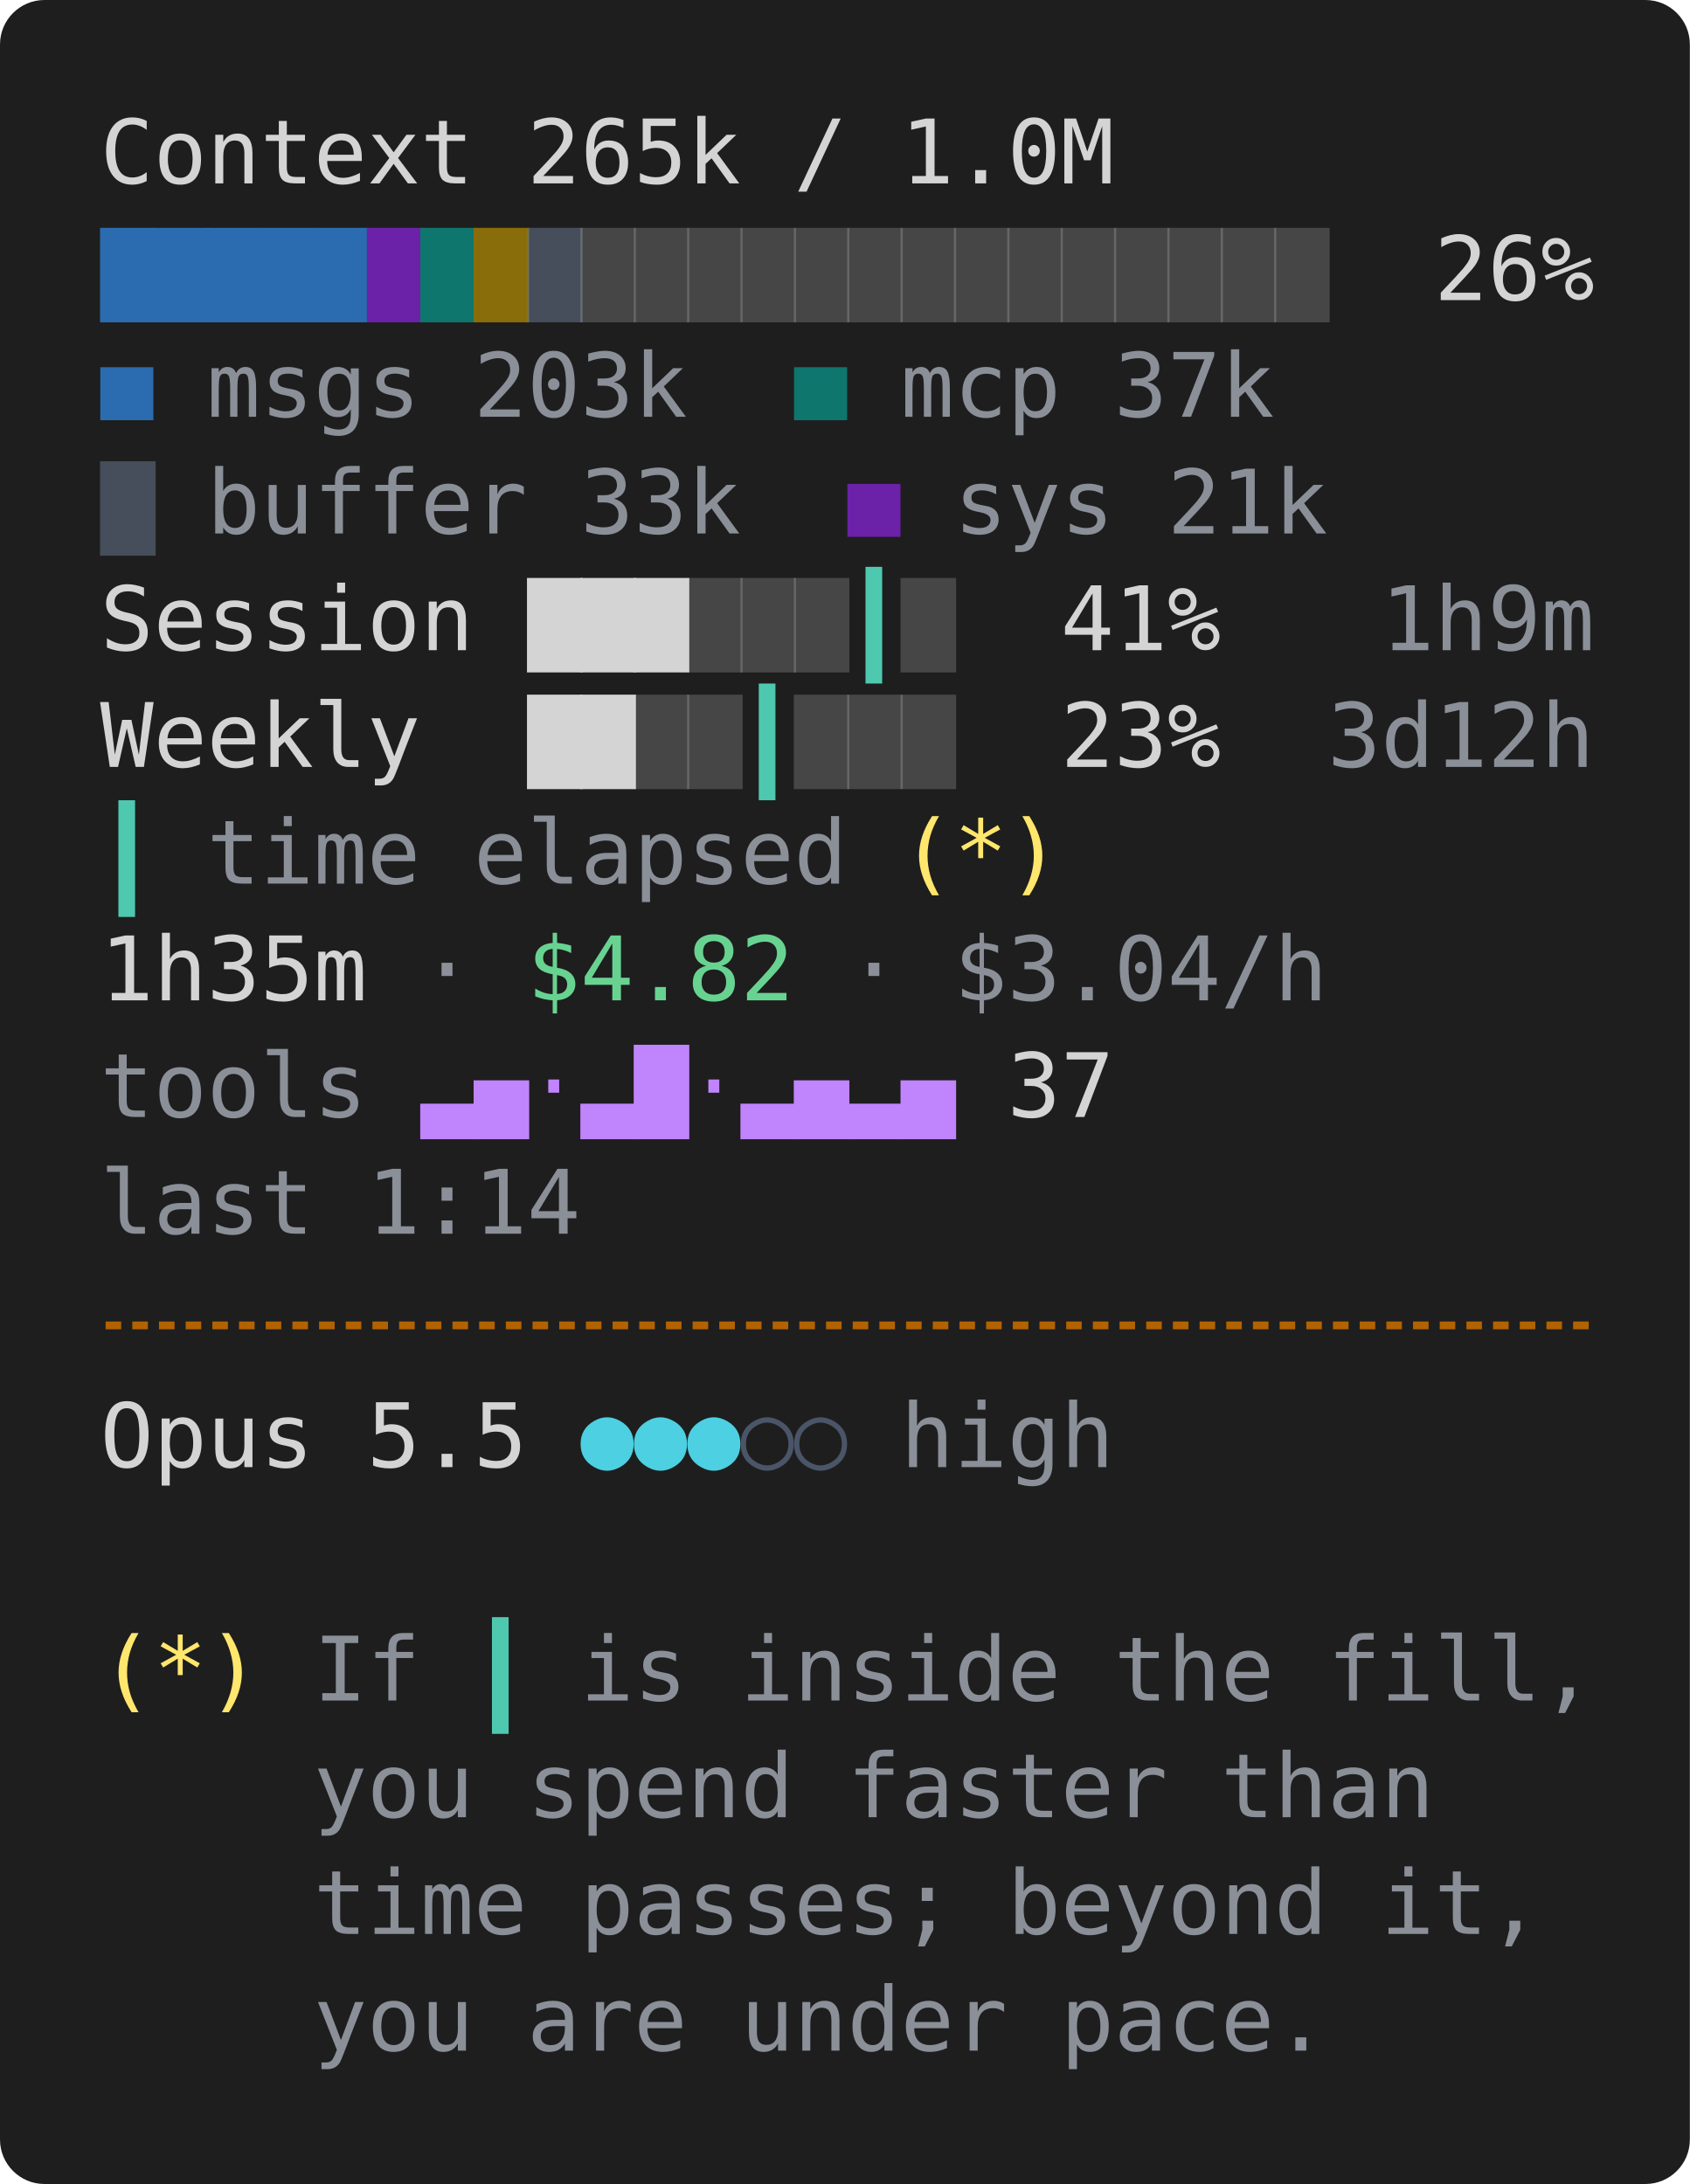
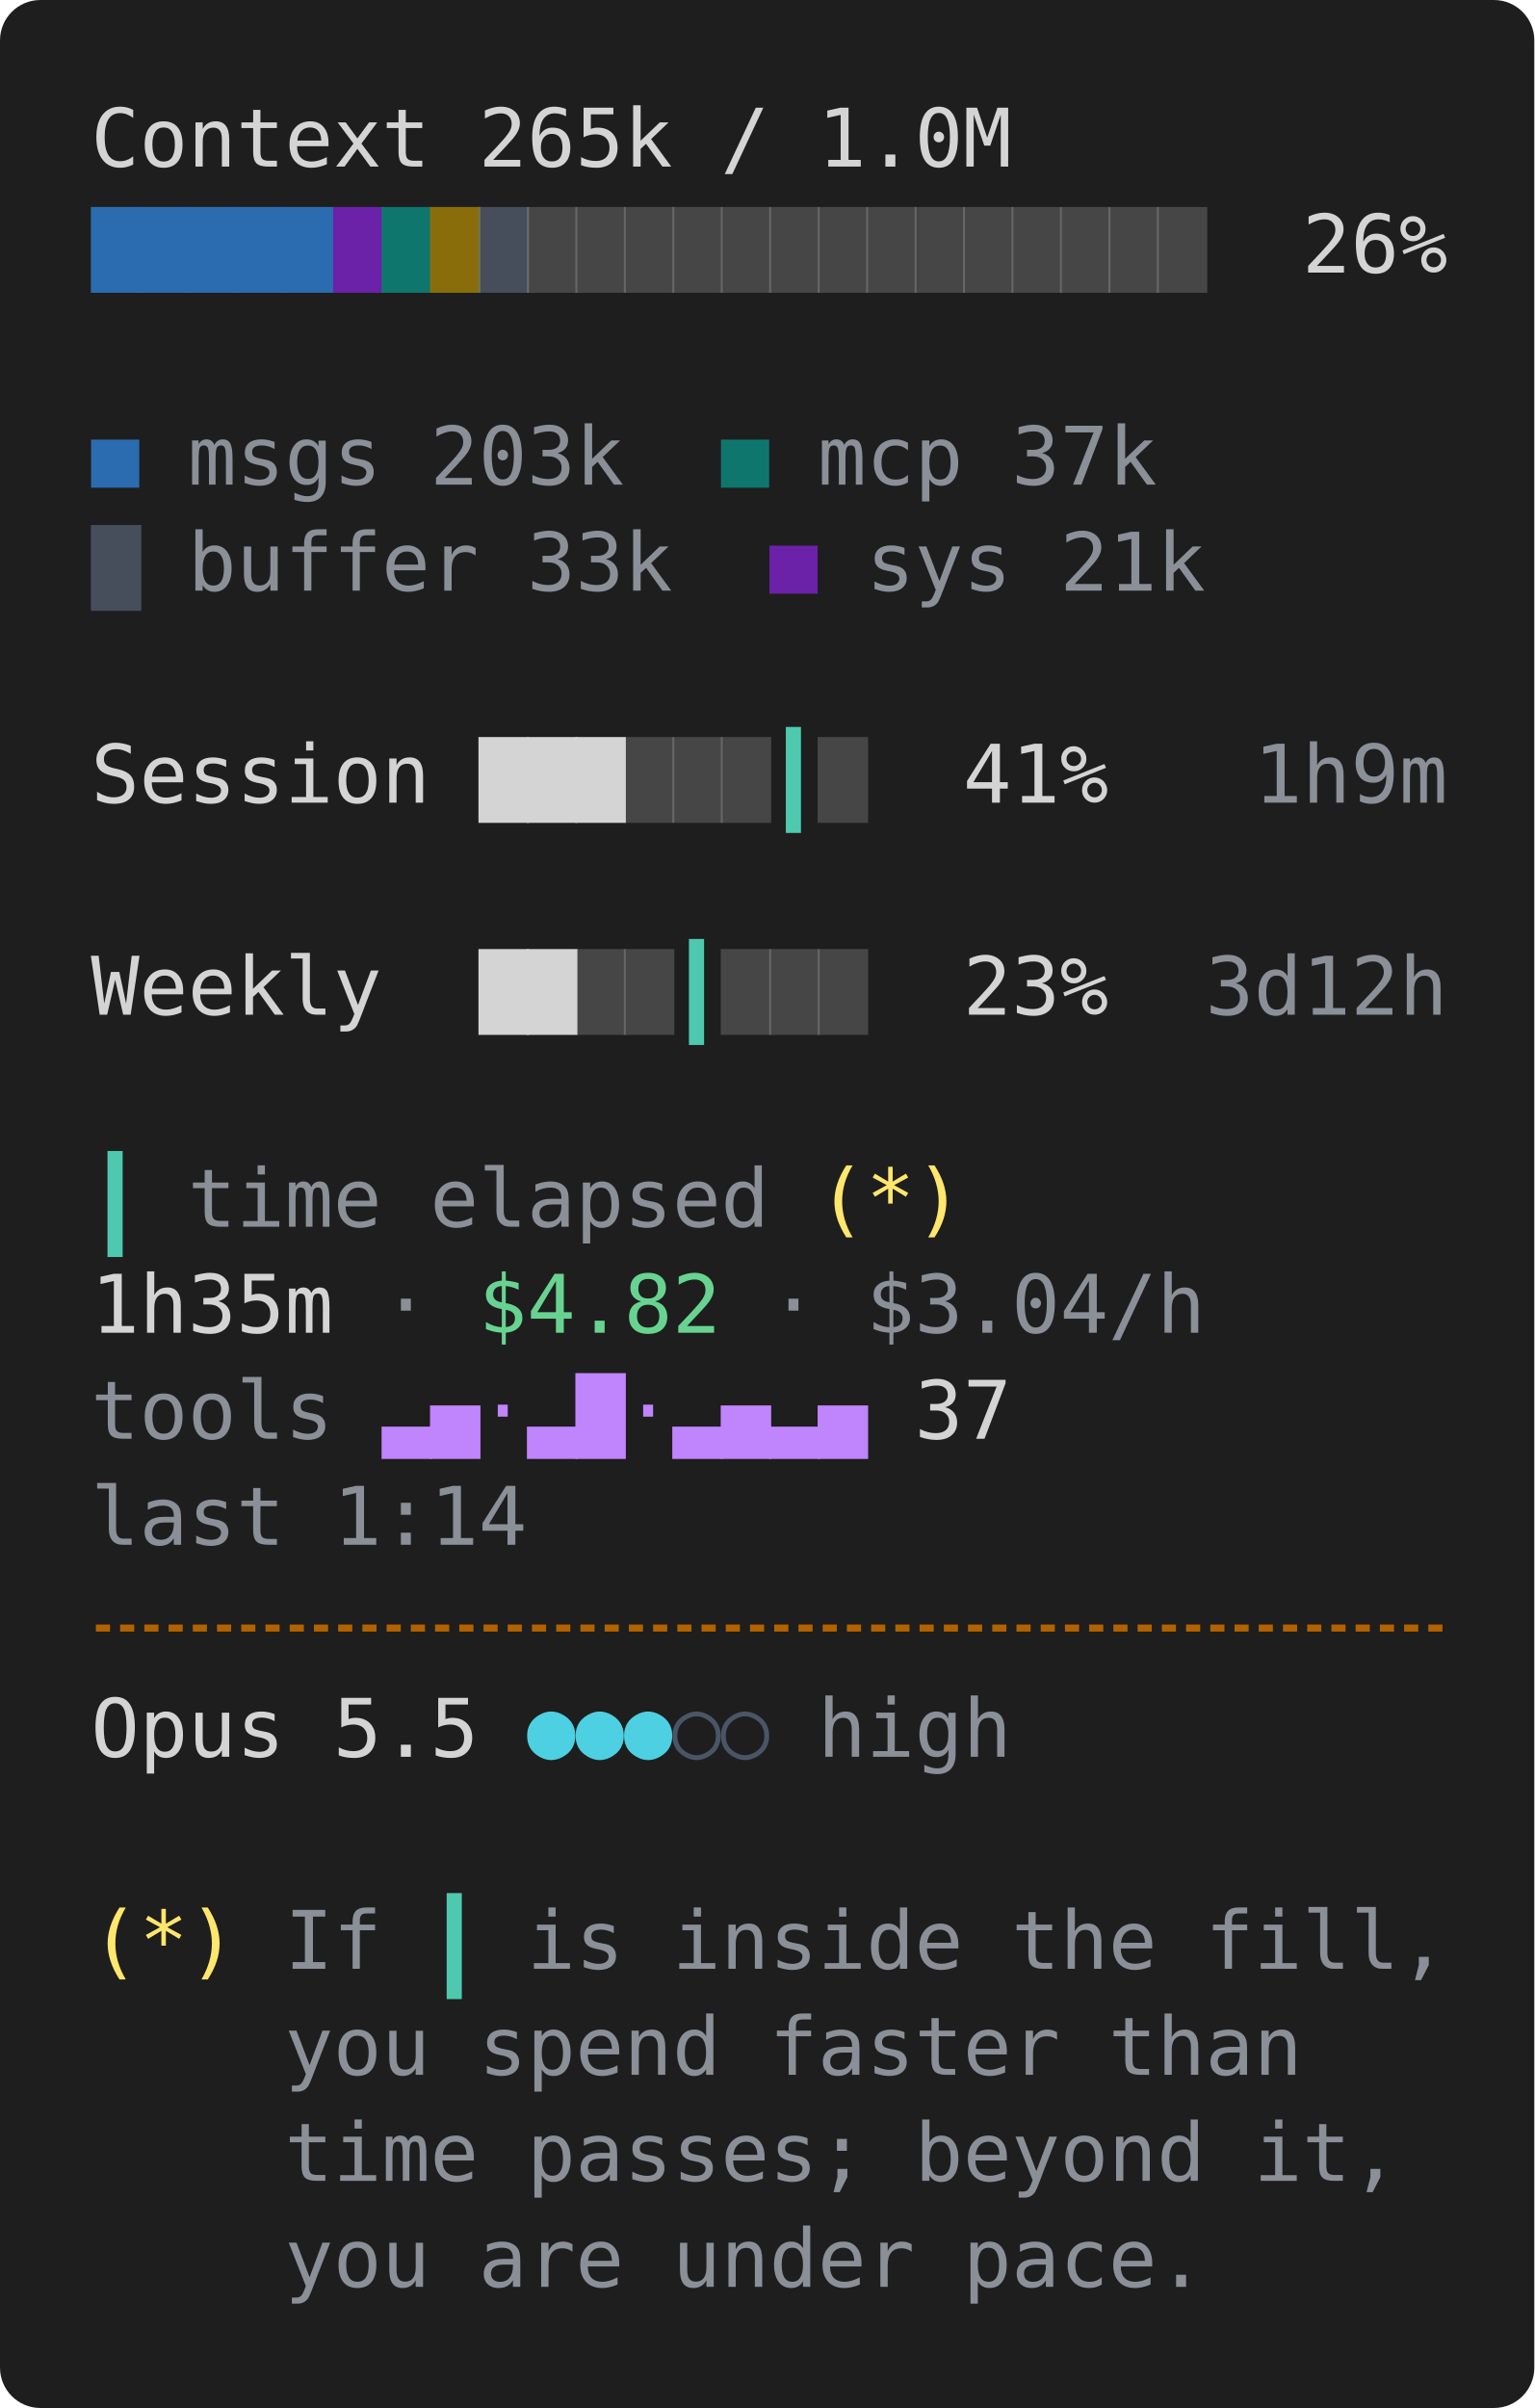
- <svg xmlns="http://www.w3.org/2000/svg" width="304" height="393" viewBox="0 0 304 393" font-family="DejaVu Sans Mono, Menlo, Consolas, monospace" font-size="16">
-   <rect width="304" height="393" rx="8" fill="#1e1e1e" />
+ <svg xmlns="http://www.w3.org/2000/svg" width="304" height="477" viewBox="0 0 304 477" font-family="DejaVu Sans Mono, Menlo, Consolas, monospace" font-size="16">
+   <rect width="304" height="477" rx="8" fill="#1e1e1e" />
  <text x="18.0" y="33" fill="#d4d4d4">C</text>
  <text x="27.6" y="33" fill="#d4d4d4">o</text>
  <text x="37.2" y="33" fill="#d4d4d4">n</text>
  <text x="46.8" y="33" fill="#d4d4d4">t</text>
  <text x="56.4" y="33" fill="#d4d4d4">e</text>
  <text x="66.0" y="33" fill="#d4d4d4">x</text>
  <text x="75.6" y="33" fill="#d4d4d4">t</text>
  <text x="94.8" y="33" fill="#d4d4d4">2</text>
  <text x="104.4" y="33" fill="#d4d4d4">6</text>
  <text x="114.0" y="33" fill="#d4d4d4">5</text>
  <text x="123.6" y="33" fill="#d4d4d4">k</text>
  <text x="142.8" y="33" fill="#d4d4d4">/</text>
  <text x="162.0" y="33" fill="#d4d4d4">1</text>
  <text x="171.6" y="33" fill="#d4d4d4">.</text>
  <text x="181.2" y="33" fill="#d4d4d4">0</text>
  <text x="190.8" y="33" fill="#d4d4d4">M</text>
  <rect x="18.0" y="41" width="10.0" height="17" fill="#2b6cb0" />
  <rect x="27.6" y="41" width="10.0" height="17" fill="#2b6cb0" />
  <rect x="37.2" y="41" width="10.0" height="17" fill="#2b6cb0" />
  <rect x="46.8" y="41" width="10.0" height="17" fill="#2b6cb0" />
  <rect x="56.4" y="41" width="10.0" height="17" fill="#2b6cb0" />
  <rect x="66.0" y="41" width="10.0" height="17" fill="#6b21a8" />
  <rect x="75.6" y="41" width="10.0" height="17" fill="#0f766e" />
  <rect x="85.2" y="41" width="10.0" height="17" fill="#8a6d0b" />
  <rect x="94.8" y="41" width="10.0" height="17" fill="#64748b" opacity="0.55" />
  <rect x="104.4" y="41" width="10.0" height="17" fill="#d4d4d4" opacity="0.22" />
  <rect x="114.0" y="41" width="10.0" height="17" fill="#d4d4d4" opacity="0.22" />
  <rect x="123.6" y="41" width="10.0" height="17" fill="#d4d4d4" opacity="0.22" />
  <rect x="133.2" y="41" width="10.0" height="17" fill="#d4d4d4" opacity="0.22" />
  <rect x="142.8" y="41" width="10.0" height="17" fill="#d4d4d4" opacity="0.22" />
  <rect x="152.4" y="41" width="10.0" height="17" fill="#d4d4d4" opacity="0.22" />
  <rect x="162.0" y="41" width="10.0" height="17" fill="#d4d4d4" opacity="0.22" />
  <rect x="171.6" y="41" width="10.0" height="17" fill="#d4d4d4" opacity="0.22" />
  <rect x="181.2" y="41" width="10.0" height="17" fill="#d4d4d4" opacity="0.22" />
  <rect x="190.8" y="41" width="10.0" height="17" fill="#d4d4d4" opacity="0.22" />
  <rect x="200.4" y="41" width="10.0" height="17" fill="#d4d4d4" opacity="0.22" />
  <rect x="210.0" y="41" width="10.0" height="17" fill="#d4d4d4" opacity="0.22" />
  <rect x="219.6" y="41" width="10.0" height="17" fill="#d4d4d4" opacity="0.22" />
  <rect x="229.2" y="41" width="10.0" height="17" fill="#d4d4d4" opacity="0.22" />
  <text x="258.0" y="54" fill="#d4d4d4">2</text>
  <text x="267.6" y="54" fill="#d4d4d4">6</text>
  <text x="277.2" y="54" fill="#d4d4d4">%</text>
-   <text x="18.0" y="75" fill="#2b6cb0">■</text>
-   <text x="37.2" y="75" fill="#8a8f98">m</text>
-   <text x="46.8" y="75" fill="#8a8f98">s</text>
-   <text x="56.4" y="75" fill="#8a8f98">g</text>
-   <text x="66.0" y="75" fill="#8a8f98">s</text>
-   <text x="85.2" y="75" fill="#8a8f98">2</text>
-   <text x="94.8" y="75" fill="#8a8f98">0</text>
-   <text x="104.4" y="75" fill="#8a8f98">3</text>
-   <text x="114.0" y="75" fill="#8a8f98">k</text>
-   <text x="142.8" y="75" fill="#0f766e">■</text>
-   <text x="162.0" y="75" fill="#8a8f98">m</text>
-   <text x="171.6" y="75" fill="#8a8f98">c</text>
-   <text x="181.2" y="75" fill="#8a8f98">p</text>
-   <text x="200.4" y="75" fill="#8a8f98">3</text>
-   <text x="210.0" y="75" fill="#8a8f98">7</text>
-   <text x="219.6" y="75" fill="#8a8f98">k</text>
-   <rect x="18.0" y="83" width="10.0" height="17" fill="#64748b" opacity="0.55" />
-   <text x="37.2" y="96" fill="#8a8f98">b</text>
-   <text x="46.8" y="96" fill="#8a8f98">u</text>
-   <text x="56.4" y="96" fill="#8a8f98">f</text>
-   <text x="66.0" y="96" fill="#8a8f98">f</text>
-   <text x="75.6" y="96" fill="#8a8f98">e</text>
-   <text x="85.2" y="96" fill="#8a8f98">r</text>
+   <text x="18.0" y="96" fill="#2b6cb0">■</text>
+   <text x="37.2" y="96" fill="#8a8f98">m</text>
+   <text x="46.8" y="96" fill="#8a8f98">s</text>
+   <text x="56.4" y="96" fill="#8a8f98">g</text>
+   <text x="66.0" y="96" fill="#8a8f98">s</text>
+   <text x="85.2" y="96" fill="#8a8f98">2</text>
+   <text x="94.8" y="96" fill="#8a8f98">0</text>
  <text x="104.4" y="96" fill="#8a8f98">3</text>
-   <text x="114.0" y="96" fill="#8a8f98">3</text>
-   <text x="123.6" y="96" fill="#8a8f98">k</text>
-   <text x="152.4" y="96" fill="#6b21a8">■</text>
-   <text x="171.6" y="96" fill="#8a8f98">s</text>
-   <text x="181.2" y="96" fill="#8a8f98">y</text>
-   <text x="190.8" y="96" fill="#8a8f98">s</text>
-   <text x="210.0" y="96" fill="#8a8f98">2</text>
-   <text x="219.6" y="96" fill="#8a8f98">1</text>
-   <text x="229.2" y="96" fill="#8a8f98">k</text>
-   <text x="18.0" y="117" fill="#d4d4d4">S</text>
-   <text x="27.6" y="117" fill="#d4d4d4">e</text>
-   <text x="37.2" y="117" fill="#d4d4d4">s</text>
-   <text x="46.8" y="117" fill="#d4d4d4">s</text>
-   <text x="56.4" y="117" fill="#d4d4d4">i</text>
-   <text x="66.0" y="117" fill="#d4d4d4">o</text>
-   <text x="75.6" y="117" fill="#d4d4d4">n</text>
-   <rect x="94.8" y="104" width="10.0" height="17" fill="#d4d4d4" />
-   <rect x="104.4" y="104" width="10.0" height="17" fill="#d4d4d4" />
-   <rect x="114.0" y="104" width="10.0" height="17" fill="#d4d4d4" />
-   <rect x="123.6" y="104" width="10.0" height="17" fill="#d4d4d4" opacity="0.22" />
-   <rect x="133.2" y="104" width="10.0" height="17" fill="#d4d4d4" opacity="0.22" />
-   <rect x="142.8" y="104" width="10.0" height="17" fill="#d4d4d4" opacity="0.22" />
-   <line x1="157.2" y1="102" x2="157.2" y2="123" stroke="#4ec9b0" stroke-width="3" />
-   <rect x="162.0" y="104" width="10.0" height="17" fill="#d4d4d4" opacity="0.22" />
-   <text x="190.8" y="117" fill="#d4d4d4">4</text>
-   <text x="200.4" y="117" fill="#d4d4d4">1</text>
-   <text x="210.0" y="117" fill="#d4d4d4">%</text>
-   <text x="248.4" y="117" fill="#8a8f98">1</text>
-   <text x="258.0" y="117" fill="#8a8f98">h</text>
-   <text x="267.6" y="117" fill="#8a8f98">9</text>
-   <text x="277.2" y="117" fill="#8a8f98">m</text>
-   <text x="18.0" y="138" fill="#d4d4d4">W</text>
-   <text x="27.6" y="138" fill="#d4d4d4">e</text>
-   <text x="37.2" y="138" fill="#d4d4d4">e</text>
-   <text x="46.8" y="138" fill="#d4d4d4">k</text>
-   <text x="56.4" y="138" fill="#d4d4d4">l</text>
-   <text x="66.0" y="138" fill="#d4d4d4">y</text>
-   <rect x="94.8" y="125" width="10.0" height="17" fill="#d4d4d4" />
-   <rect x="104.4" y="125" width="10.0" height="17" fill="#d4d4d4" />
-   <rect x="114.0" y="125" width="10.0" height="17" fill="#d4d4d4" opacity="0.22" />
-   <rect x="123.6" y="125" width="10.0" height="17" fill="#d4d4d4" opacity="0.22" />
-   <line x1="138.0" y1="123" x2="138.0" y2="144" stroke="#4ec9b0" stroke-width="3" />
-   <rect x="142.8" y="125" width="10.0" height="17" fill="#d4d4d4" opacity="0.22" />
-   <rect x="152.4" y="125" width="10.0" height="17" fill="#d4d4d4" opacity="0.22" />
-   <rect x="162.0" y="125" width="10.0" height="17" fill="#d4d4d4" opacity="0.22" />
-   <text x="190.8" y="138" fill="#d4d4d4">2</text>
-   <text x="200.4" y="138" fill="#d4d4d4">3</text>
-   <text x="210.0" y="138" fill="#d4d4d4">%</text>
-   <text x="238.8" y="138" fill="#8a8f98">3</text>
-   <text x="248.4" y="138" fill="#8a8f98">d</text>
-   <text x="258.0" y="138" fill="#8a8f98">1</text>
-   <text x="267.6" y="138" fill="#8a8f98">2</text>
-   <text x="277.2" y="138" fill="#8a8f98">h</text>
-   <line x1="22.8" y1="144" x2="22.8" y2="165" stroke="#4ec9b0" stroke-width="3" />
-   <text x="37.2" y="159" fill="#8a8f98">t</text>
-   <text x="46.8" y="159" fill="#8a8f98">i</text>
-   <text x="56.4" y="159" fill="#8a8f98">m</text>
-   <text x="66.0" y="159" fill="#8a8f98">e</text>
-   <text x="85.2" y="159" fill="#8a8f98">e</text>
-   <text x="94.8" y="159" fill="#8a8f98">l</text>
-   <text x="104.4" y="159" fill="#8a8f98">a</text>
-   <text x="114.0" y="159" fill="#8a8f98">p</text>
-   <text x="123.6" y="159" fill="#8a8f98">s</text>
-   <text x="133.2" y="159" fill="#8a8f98">e</text>
-   <text x="142.8" y="159" fill="#8a8f98">d</text>
-   <text x="162.0" y="159" fill="#ffe66d">(</text>
-   <text x="171.6" y="159" fill="#ffe66d">*</text>
-   <text x="181.2" y="159" fill="#ffe66d">)</text>
-   <text x="18.0" y="180" fill="#d4d4d4">1</text>
-   <text x="27.6" y="180" fill="#d4d4d4">h</text>
-   <text x="37.2" y="180" fill="#d4d4d4">3</text>
-   <text x="46.8" y="180" fill="#d4d4d4">5</text>
-   <text x="56.4" y="180" fill="#d4d4d4">m</text>
-   <text x="75.6" y="180" fill="#8a8f98">·</text>
-   <text x="94.8" y="180" fill="#68d391">$</text>
-   <text x="104.4" y="180" fill="#68d391">4</text>
-   <text x="114.0" y="180" fill="#68d391">.</text>
-   <text x="123.6" y="180" fill="#68d391">8</text>
-   <text x="133.2" y="180" fill="#68d391">2</text>
-   <text x="152.4" y="180" fill="#8a8f98">·</text>
-   <text x="171.6" y="180" fill="#8a8f98">$</text>
-   <text x="181.2" y="180" fill="#8a8f98">3</text>
-   <text x="190.8" y="180" fill="#8a8f98">.</text>
-   <text x="200.4" y="180" fill="#8a8f98">0</text>
-   <text x="210.0" y="180" fill="#8a8f98">4</text>
-   <text x="219.6" y="180" fill="#8a8f98">/</text>
-   <text x="229.2" y="180" fill="#8a8f98">h</text>
-   <text x="18.0" y="201" fill="#8a8f98">t</text>
-   <text x="27.6" y="201" fill="#8a8f98">o</text>
-   <text x="37.2" y="201" fill="#8a8f98">o</text>
-   <text x="46.8" y="201" fill="#8a8f98">l</text>
-   <text x="56.4" y="201" fill="#8a8f98">s</text>
-   <rect x="75.6" y="198.6" width="10.0" height="6.4" fill="#c084fc" />
-   <rect x="85.2" y="194.4" width="10.0" height="10.6" fill="#c084fc" />
-   <text x="94.8" y="201" fill="#c084fc">·</text>
-   <rect x="104.4" y="198.6" width="10.0" height="6.4" fill="#c084fc" />
-   <rect x="114.0" y="188" width="10.0" height="17" fill="#c084fc" />
-   <text x="123.6" y="201" fill="#c084fc">·</text>
-   <rect x="133.2" y="198.6" width="10.0" height="6.4" fill="#c084fc" />
-   <rect x="142.8" y="194.4" width="10.0" height="10.6" fill="#c084fc" />
-   <rect x="152.4" y="198.6" width="10.0" height="6.4" fill="#c084fc" />
-   <rect x="162.0" y="194.4" width="10.0" height="10.6" fill="#c084fc" />
-   <text x="181.2" y="201" fill="#d4d4d4">3</text>
-   <text x="190.8" y="201" fill="#d4d4d4">7</text>
-   <text x="18.0" y="222" fill="#8a8f98">l</text>
-   <text x="27.6" y="222" fill="#8a8f98">a</text>
-   <text x="37.2" y="222" fill="#8a8f98">s</text>
-   <text x="46.8" y="222" fill="#8a8f98">t</text>
-   <text x="66.0" y="222" fill="#8a8f98">1</text>
-   <text x="75.6" y="222" fill="#8a8f98">:</text>
-   <text x="85.2" y="222" fill="#8a8f98">1</text>
-   <text x="94.8" y="222" fill="#8a8f98">4</text>
-   <line x1="19.0" y1="238.5" x2="21.8" y2="238.5" stroke="#b36200" stroke-width="1.4" />
-   <line x1="23.8" y1="238.5" x2="26.6" y2="238.5" stroke="#b36200" stroke-width="1.4" />
-   <line x1="28.6" y1="238.5" x2="31.4" y2="238.5" stroke="#b36200" stroke-width="1.4" />
-   <line x1="33.4" y1="238.5" x2="36.2" y2="238.5" stroke="#b36200" stroke-width="1.4" />
-   <line x1="38.2" y1="238.5" x2="41.0" y2="238.5" stroke="#b36200" stroke-width="1.4" />
-   <line x1="43.0" y1="238.5" x2="45.8" y2="238.5" stroke="#b36200" stroke-width="1.4" />
-   <line x1="47.8" y1="238.5" x2="50.6" y2="238.5" stroke="#b36200" stroke-width="1.4" />
-   <line x1="52.6" y1="238.5" x2="55.4" y2="238.5" stroke="#b36200" stroke-width="1.4" />
-   <line x1="57.4" y1="238.5" x2="60.2" y2="238.5" stroke="#b36200" stroke-width="1.4" />
-   <line x1="62.2" y1="238.5" x2="65.0" y2="238.5" stroke="#b36200" stroke-width="1.4" />
-   <line x1="67.0" y1="238.5" x2="69.8" y2="238.5" stroke="#b36200" stroke-width="1.4" />
-   <line x1="71.8" y1="238.5" x2="74.6" y2="238.5" stroke="#b36200" stroke-width="1.4" />
-   <line x1="76.6" y1="238.5" x2="79.4" y2="238.5" stroke="#b36200" stroke-width="1.4" />
-   <line x1="81.4" y1="238.5" x2="84.2" y2="238.5" stroke="#b36200" stroke-width="1.4" />
-   <line x1="86.2" y1="238.5" x2="89.0" y2="238.5" stroke="#b36200" stroke-width="1.4" />
-   <line x1="91.0" y1="238.5" x2="93.8" y2="238.5" stroke="#b36200" stroke-width="1.4" />
-   <line x1="95.8" y1="238.5" x2="98.6" y2="238.5" stroke="#b36200" stroke-width="1.4" />
-   <line x1="100.6" y1="238.5" x2="103.4" y2="238.5" stroke="#b36200" stroke-width="1.4" />
-   <line x1="105.4" y1="238.5" x2="108.2" y2="238.5" stroke="#b36200" stroke-width="1.4" />
-   <line x1="110.2" y1="238.5" x2="113.0" y2="238.5" stroke="#b36200" stroke-width="1.4" />
-   <line x1="115.0" y1="238.5" x2="117.8" y2="238.5" stroke="#b36200" stroke-width="1.4" />
-   <line x1="119.8" y1="238.5" x2="122.6" y2="238.5" stroke="#b36200" stroke-width="1.4" />
-   <line x1="124.6" y1="238.5" x2="127.4" y2="238.5" stroke="#b36200" stroke-width="1.4" />
-   <line x1="129.4" y1="238.5" x2="132.2" y2="238.5" stroke="#b36200" stroke-width="1.4" />
-   <line x1="134.2" y1="238.5" x2="137.0" y2="238.5" stroke="#b36200" stroke-width="1.4" />
-   <line x1="139.0" y1="238.5" x2="141.8" y2="238.5" stroke="#b36200" stroke-width="1.4" />
-   <line x1="143.8" y1="238.5" x2="146.6" y2="238.5" stroke="#b36200" stroke-width="1.4" />
-   <line x1="148.6" y1="238.5" x2="151.4" y2="238.5" stroke="#b36200" stroke-width="1.4" />
-   <line x1="153.4" y1="238.5" x2="156.2" y2="238.5" stroke="#b36200" stroke-width="1.4" />
-   <line x1="158.2" y1="238.5" x2="161.0" y2="238.5" stroke="#b36200" stroke-width="1.4" />
-   <line x1="163.0" y1="238.5" x2="165.8" y2="238.5" stroke="#b36200" stroke-width="1.4" />
-   <line x1="167.8" y1="238.5" x2="170.6" y2="238.5" stroke="#b36200" stroke-width="1.4" />
-   <line x1="172.6" y1="238.5" x2="175.4" y2="238.5" stroke="#b36200" stroke-width="1.4" />
-   <line x1="177.4" y1="238.5" x2="180.2" y2="238.5" stroke="#b36200" stroke-width="1.4" />
-   <line x1="182.2" y1="238.5" x2="185.0" y2="238.5" stroke="#b36200" stroke-width="1.4" />
-   <line x1="187.0" y1="238.5" x2="189.8" y2="238.5" stroke="#b36200" stroke-width="1.4" />
-   <line x1="191.8" y1="238.5" x2="194.6" y2="238.5" stroke="#b36200" stroke-width="1.4" />
-   <line x1="196.6" y1="238.5" x2="199.4" y2="238.5" stroke="#b36200" stroke-width="1.4" />
-   <line x1="201.4" y1="238.5" x2="204.2" y2="238.5" stroke="#b36200" stroke-width="1.4" />
-   <line x1="206.2" y1="238.5" x2="209.0" y2="238.5" stroke="#b36200" stroke-width="1.4" />
-   <line x1="211.0" y1="238.5" x2="213.8" y2="238.5" stroke="#b36200" stroke-width="1.4" />
-   <line x1="215.8" y1="238.5" x2="218.6" y2="238.5" stroke="#b36200" stroke-width="1.4" />
-   <line x1="220.6" y1="238.5" x2="223.4" y2="238.5" stroke="#b36200" stroke-width="1.4" />
-   <line x1="225.4" y1="238.5" x2="228.2" y2="238.5" stroke="#b36200" stroke-width="1.4" />
-   <line x1="230.2" y1="238.5" x2="233.0" y2="238.5" stroke="#b36200" stroke-width="1.4" />
-   <line x1="235.0" y1="238.5" x2="237.8" y2="238.5" stroke="#b36200" stroke-width="1.4" />
-   <line x1="239.8" y1="238.5" x2="242.6" y2="238.5" stroke="#b36200" stroke-width="1.4" />
-   <line x1="244.6" y1="238.5" x2="247.4" y2="238.5" stroke="#b36200" stroke-width="1.4" />
-   <line x1="249.4" y1="238.5" x2="252.2" y2="238.5" stroke="#b36200" stroke-width="1.4" />
-   <line x1="254.2" y1="238.5" x2="257.0" y2="238.5" stroke="#b36200" stroke-width="1.4" />
-   <line x1="259.0" y1="238.5" x2="261.8" y2="238.5" stroke="#b36200" stroke-width="1.4" />
-   <line x1="263.8" y1="238.5" x2="266.6" y2="238.5" stroke="#b36200" stroke-width="1.4" />
-   <line x1="268.6" y1="238.5" x2="271.4" y2="238.5" stroke="#b36200" stroke-width="1.4" />
-   <line x1="273.4" y1="238.5" x2="276.2" y2="238.5" stroke="#b36200" stroke-width="1.4" />
-   <line x1="278.2" y1="238.5" x2="281.0" y2="238.5" stroke="#b36200" stroke-width="1.4" />
-   <line x1="283.0" y1="238.5" x2="285.8" y2="238.5" stroke="#b36200" stroke-width="1.4" />
-   <text x="18.0" y="264" fill="#d4d4d4">O</text>
-   <text x="27.6" y="264" fill="#d4d4d4">p</text>
-   <text x="37.2" y="264" fill="#d4d4d4">u</text>
-   <text x="46.8" y="264" fill="#d4d4d4">s</text>
-   <text x="66.0" y="264" fill="#d4d4d4">5</text>
-   <text x="75.6" y="264" fill="#d4d4d4">.</text>
-   <text x="85.2" y="264" fill="#d4d4d4">5</text>
-   <text x="104.4" y="264" fill="#4dd0e1">●</text>
-   <text x="114.0" y="264" fill="#4dd0e1">●</text>
-   <text x="123.6" y="264" fill="#4dd0e1">●</text>
-   <text x="133.2" y="264" fill="#4a5568">○</text>
-   <text x="142.8" y="264" fill="#4a5568">○</text>
-   <text x="162.0" y="264" fill="#8a8f98">h</text>
-   <text x="171.6" y="264" fill="#8a8f98">i</text>
-   <text x="181.2" y="264" fill="#8a8f98">g</text>
-   <text x="190.8" y="264" fill="#8a8f98">h</text>
-   <text x="18.0" y="306" fill="#ffe66d">(</text>
-   <text x="27.6" y="306" fill="#ffe66d">*</text>
-   <text x="37.2" y="306" fill="#ffe66d">)</text>
-   <text x="56.4" y="306" fill="#8a8f98">I</text>
-   <text x="66.0" y="306" fill="#8a8f98">f</text>
-   <line x1="90.0" y1="291" x2="90.0" y2="312" stroke="#4ec9b0" stroke-width="3" />
-   <text x="104.4" y="306" fill="#8a8f98">i</text>
-   <text x="114.0" y="306" fill="#8a8f98">s</text>
-   <text x="133.2" y="306" fill="#8a8f98">i</text>
-   <text x="142.8" y="306" fill="#8a8f98">n</text>
-   <text x="152.4" y="306" fill="#8a8f98">s</text>
-   <text x="162.0" y="306" fill="#8a8f98">i</text>
-   <text x="171.6" y="306" fill="#8a8f98">d</text>
-   <text x="181.2" y="306" fill="#8a8f98">e</text>
-   <text x="200.4" y="306" fill="#8a8f98">t</text>
-   <text x="210.0" y="306" fill="#8a8f98">h</text>
-   <text x="219.6" y="306" fill="#8a8f98">e</text>
-   <text x="238.8" y="306" fill="#8a8f98">f</text>
-   <text x="248.4" y="306" fill="#8a8f98">i</text>
-   <text x="258.0" y="306" fill="#8a8f98">l</text>
-   <text x="267.6" y="306" fill="#8a8f98">l</text>
-   <text x="277.2" y="306" fill="#8a8f98">,</text>
-   <text x="56.4" y="327" fill="#8a8f98">y</text>
-   <text x="66.0" y="327" fill="#8a8f98">o</text>
-   <text x="75.6" y="327" fill="#8a8f98">u</text>
-   <text x="94.8" y="327" fill="#8a8f98">s</text>
-   <text x="104.4" y="327" fill="#8a8f98">p</text>
-   <text x="114.0" y="327" fill="#8a8f98">e</text>
-   <text x="123.6" y="327" fill="#8a8f98">n</text>
-   <text x="133.2" y="327" fill="#8a8f98">d</text>
-   <text x="152.4" y="327" fill="#8a8f98">f</text>
-   <text x="162.0" y="327" fill="#8a8f98">a</text>
-   <text x="171.6" y="327" fill="#8a8f98">s</text>
-   <text x="181.2" y="327" fill="#8a8f98">t</text>
-   <text x="190.8" y="327" fill="#8a8f98">e</text>
-   <text x="200.4" y="327" fill="#8a8f98">r</text>
-   <text x="219.6" y="327" fill="#8a8f98">t</text>
-   <text x="229.2" y="327" fill="#8a8f98">h</text>
-   <text x="238.8" y="327" fill="#8a8f98">a</text>
-   <text x="248.4" y="327" fill="#8a8f98">n</text>
-   <text x="56.4" y="348" fill="#8a8f98">t</text>
-   <text x="66.0" y="348" fill="#8a8f98">i</text>
-   <text x="75.6" y="348" fill="#8a8f98">m</text>
-   <text x="85.2" y="348" fill="#8a8f98">e</text>
-   <text x="104.4" y="348" fill="#8a8f98">p</text>
-   <text x="114.0" y="348" fill="#8a8f98">a</text>
-   <text x="123.6" y="348" fill="#8a8f98">s</text>
-   <text x="133.2" y="348" fill="#8a8f98">s</text>
-   <text x="142.8" y="348" fill="#8a8f98">e</text>
-   <text x="152.4" y="348" fill="#8a8f98">s</text>
-   <text x="162.0" y="348" fill="#8a8f98">;</text>
-   <text x="181.2" y="348" fill="#8a8f98">b</text>
-   <text x="190.8" y="348" fill="#8a8f98">e</text>
-   <text x="200.4" y="348" fill="#8a8f98">y</text>
-   <text x="210.0" y="348" fill="#8a8f98">o</text>
-   <text x="219.6" y="348" fill="#8a8f98">n</text>
-   <text x="229.2" y="348" fill="#8a8f98">d</text>
-   <text x="248.4" y="348" fill="#8a8f98">i</text>
-   <text x="258.0" y="348" fill="#8a8f98">t</text>
-   <text x="267.6" y="348" fill="#8a8f98">,</text>
-   <text x="56.4" y="369" fill="#8a8f98">y</text>
-   <text x="66.0" y="369" fill="#8a8f98">o</text>
-   <text x="75.6" y="369" fill="#8a8f98">u</text>
-   <text x="94.8" y="369" fill="#8a8f98">a</text>
-   <text x="104.4" y="369" fill="#8a8f98">r</text>
-   <text x="114.0" y="369" fill="#8a8f98">e</text>
-   <text x="133.2" y="369" fill="#8a8f98">u</text>
-   <text x="142.8" y="369" fill="#8a8f98">n</text>
-   <text x="152.4" y="369" fill="#8a8f98">d</text>
-   <text x="162.0" y="369" fill="#8a8f98">e</text>
-   <text x="171.6" y="369" fill="#8a8f98">r</text>
-   <text x="190.8" y="369" fill="#8a8f98">p</text>
-   <text x="200.4" y="369" fill="#8a8f98">a</text>
-   <text x="210.0" y="369" fill="#8a8f98">c</text>
-   <text x="219.6" y="369" fill="#8a8f98">e</text>
-   <text x="229.2" y="369" fill="#8a8f98">.</text>
+   <text x="114.0" y="96" fill="#8a8f98">k</text>
+   <text x="142.8" y="96" fill="#0f766e">■</text>
+   <text x="162.0" y="96" fill="#8a8f98">m</text>
+   <text x="171.6" y="96" fill="#8a8f98">c</text>
+   <text x="181.2" y="96" fill="#8a8f98">p</text>
+   <text x="200.4" y="96" fill="#8a8f98">3</text>
+   <text x="210.0" y="96" fill="#8a8f98">7</text>
+   <text x="219.6" y="96" fill="#8a8f98">k</text>
+   <rect x="18.0" y="104" width="10.0" height="17" fill="#64748b" opacity="0.55" />
+   <text x="37.2" y="117" fill="#8a8f98">b</text>
+   <text x="46.8" y="117" fill="#8a8f98">u</text>
+   <text x="56.4" y="117" fill="#8a8f98">f</text>
+   <text x="66.0" y="117" fill="#8a8f98">f</text>
+   <text x="75.6" y="117" fill="#8a8f98">e</text>
+   <text x="85.2" y="117" fill="#8a8f98">r</text>
+   <text x="104.4" y="117" fill="#8a8f98">3</text>
+   <text x="114.0" y="117" fill="#8a8f98">3</text>
+   <text x="123.6" y="117" fill="#8a8f98">k</text>
+   <text x="152.4" y="117" fill="#6b21a8">■</text>
+   <text x="171.6" y="117" fill="#8a8f98">s</text>
+   <text x="181.2" y="117" fill="#8a8f98">y</text>
+   <text x="190.8" y="117" fill="#8a8f98">s</text>
+   <text x="210.0" y="117" fill="#8a8f98">2</text>
+   <text x="219.6" y="117" fill="#8a8f98">1</text>
+   <text x="229.2" y="117" fill="#8a8f98">k</text>
+   <text x="18.0" y="159" fill="#d4d4d4">S</text>
+   <text x="27.6" y="159" fill="#d4d4d4">e</text>
+   <text x="37.2" y="159" fill="#d4d4d4">s</text>
+   <text x="46.8" y="159" fill="#d4d4d4">s</text>
+   <text x="56.4" y="159" fill="#d4d4d4">i</text>
+   <text x="66.0" y="159" fill="#d4d4d4">o</text>
+   <text x="75.6" y="159" fill="#d4d4d4">n</text>
+   <rect x="94.8" y="146" width="10.0" height="17" fill="#d4d4d4" />
+   <rect x="104.4" y="146" width="10.0" height="17" fill="#d4d4d4" />
+   <rect x="114.0" y="146" width="10.0" height="17" fill="#d4d4d4" />
+   <rect x="123.6" y="146" width="10.0" height="17" fill="#d4d4d4" opacity="0.22" />
+   <rect x="133.2" y="146" width="10.0" height="17" fill="#d4d4d4" opacity="0.22" />
+   <rect x="142.8" y="146" width="10.0" height="17" fill="#d4d4d4" opacity="0.22" />
+   <line x1="157.2" y1="144" x2="157.2" y2="165" stroke="#4ec9b0" stroke-width="3" />
+   <rect x="162.0" y="146" width="10.0" height="17" fill="#d4d4d4" opacity="0.22" />
+   <text x="190.8" y="159" fill="#d4d4d4">4</text>
+   <text x="200.4" y="159" fill="#d4d4d4">1</text>
+   <text x="210.0" y="159" fill="#d4d4d4">%</text>
+   <text x="248.4" y="159" fill="#8a8f98">1</text>
+   <text x="258.0" y="159" fill="#8a8f98">h</text>
+   <text x="267.6" y="159" fill="#8a8f98">9</text>
+   <text x="277.2" y="159" fill="#8a8f98">m</text>
+   <text x="18.0" y="201" fill="#d4d4d4">W</text>
+   <text x="27.6" y="201" fill="#d4d4d4">e</text>
+   <text x="37.2" y="201" fill="#d4d4d4">e</text>
+   <text x="46.8" y="201" fill="#d4d4d4">k</text>
+   <text x="56.4" y="201" fill="#d4d4d4">l</text>
+   <text x="66.0" y="201" fill="#d4d4d4">y</text>
+   <rect x="94.8" y="188" width="10.0" height="17" fill="#d4d4d4" />
+   <rect x="104.4" y="188" width="10.0" height="17" fill="#d4d4d4" />
+   <rect x="114.0" y="188" width="10.0" height="17" fill="#d4d4d4" opacity="0.22" />
+   <rect x="123.6" y="188" width="10.0" height="17" fill="#d4d4d4" opacity="0.22" />
+   <line x1="138.0" y1="186" x2="138.0" y2="207" stroke="#4ec9b0" stroke-width="3" />
+   <rect x="142.8" y="188" width="10.0" height="17" fill="#d4d4d4" opacity="0.22" />
+   <rect x="152.4" y="188" width="10.0" height="17" fill="#d4d4d4" opacity="0.22" />
+   <rect x="162.0" y="188" width="10.0" height="17" fill="#d4d4d4" opacity="0.22" />
+   <text x="190.8" y="201" fill="#d4d4d4">2</text>
+   <text x="200.4" y="201" fill="#d4d4d4">3</text>
+   <text x="210.0" y="201" fill="#d4d4d4">%</text>
+   <text x="238.8" y="201" fill="#8a8f98">3</text>
+   <text x="248.4" y="201" fill="#8a8f98">d</text>
+   <text x="258.0" y="201" fill="#8a8f98">1</text>
+   <text x="267.6" y="201" fill="#8a8f98">2</text>
+   <text x="277.2" y="201" fill="#8a8f98">h</text>
+   <line x1="22.8" y1="228" x2="22.8" y2="249" stroke="#4ec9b0" stroke-width="3" />
+   <text x="37.2" y="243" fill="#8a8f98">t</text>
+   <text x="46.8" y="243" fill="#8a8f98">i</text>
+   <text x="56.4" y="243" fill="#8a8f98">m</text>
+   <text x="66.0" y="243" fill="#8a8f98">e</text>
+   <text x="85.2" y="243" fill="#8a8f98">e</text>
+   <text x="94.8" y="243" fill="#8a8f98">l</text>
+   <text x="104.4" y="243" fill="#8a8f98">a</text>
+   <text x="114.0" y="243" fill="#8a8f98">p</text>
+   <text x="123.6" y="243" fill="#8a8f98">s</text>
+   <text x="133.2" y="243" fill="#8a8f98">e</text>
+   <text x="142.8" y="243" fill="#8a8f98">d</text>
+   <text x="162.0" y="243" fill="#ffe66d">(</text>
+   <text x="171.6" y="243" fill="#ffe66d">*</text>
+   <text x="181.2" y="243" fill="#ffe66d">)</text>
+   <text x="18.0" y="264" fill="#d4d4d4">1</text>
+   <text x="27.6" y="264" fill="#d4d4d4">h</text>
+   <text x="37.2" y="264" fill="#d4d4d4">3</text>
+   <text x="46.8" y="264" fill="#d4d4d4">5</text>
+   <text x="56.4" y="264" fill="#d4d4d4">m</text>
+   <text x="75.6" y="264" fill="#8a8f98">·</text>
+   <text x="94.8" y="264" fill="#68d391">$</text>
+   <text x="104.4" y="264" fill="#68d391">4</text>
+   <text x="114.0" y="264" fill="#68d391">.</text>
+   <text x="123.6" y="264" fill="#68d391">8</text>
+   <text x="133.2" y="264" fill="#68d391">2</text>
+   <text x="152.4" y="264" fill="#8a8f98">·</text>
+   <text x="171.6" y="264" fill="#8a8f98">$</text>
+   <text x="181.2" y="264" fill="#8a8f98">3</text>
+   <text x="190.8" y="264" fill="#8a8f98">.</text>
+   <text x="200.4" y="264" fill="#8a8f98">0</text>
+   <text x="210.0" y="264" fill="#8a8f98">4</text>
+   <text x="219.6" y="264" fill="#8a8f98">/</text>
+   <text x="229.2" y="264" fill="#8a8f98">h</text>
+   <text x="18.0" y="285" fill="#8a8f98">t</text>
+   <text x="27.6" y="285" fill="#8a8f98">o</text>
+   <text x="37.2" y="285" fill="#8a8f98">o</text>
+   <text x="46.8" y="285" fill="#8a8f98">l</text>
+   <text x="56.4" y="285" fill="#8a8f98">s</text>
+   <rect x="75.6" y="282.6" width="10.0" height="6.4" fill="#c084fc" />
+   <rect x="85.2" y="278.4" width="10.0" height="10.6" fill="#c084fc" />
+   <text x="94.8" y="285" fill="#c084fc">·</text>
+   <rect x="104.4" y="282.6" width="10.0" height="6.4" fill="#c084fc" />
+   <rect x="114.0" y="272" width="10.0" height="17" fill="#c084fc" />
+   <text x="123.6" y="285" fill="#c084fc">·</text>
+   <rect x="133.2" y="282.6" width="10.0" height="6.4" fill="#c084fc" />
+   <rect x="142.8" y="278.4" width="10.0" height="10.6" fill="#c084fc" />
+   <rect x="152.4" y="282.6" width="10.0" height="6.4" fill="#c084fc" />
+   <rect x="162.0" y="278.4" width="10.0" height="10.6" fill="#c084fc" />
+   <text x="181.2" y="285" fill="#d4d4d4">3</text>
+   <text x="190.8" y="285" fill="#d4d4d4">7</text>
+   <text x="18.0" y="306" fill="#8a8f98">l</text>
+   <text x="27.6" y="306" fill="#8a8f98">a</text>
+   <text x="37.2" y="306" fill="#8a8f98">s</text>
+   <text x="46.8" y="306" fill="#8a8f98">t</text>
+   <text x="66.0" y="306" fill="#8a8f98">1</text>
+   <text x="75.6" y="306" fill="#8a8f98">:</text>
+   <text x="85.2" y="306" fill="#8a8f98">1</text>
+   <text x="94.8" y="306" fill="#8a8f98">4</text>
+   <line x1="19.0" y1="322.5" x2="21.8" y2="322.5" stroke="#b36200" stroke-width="1.4" />
+   <line x1="23.8" y1="322.5" x2="26.6" y2="322.5" stroke="#b36200" stroke-width="1.4" />
+   <line x1="28.6" y1="322.5" x2="31.4" y2="322.5" stroke="#b36200" stroke-width="1.4" />
+   <line x1="33.4" y1="322.5" x2="36.2" y2="322.5" stroke="#b36200" stroke-width="1.4" />
+   <line x1="38.2" y1="322.5" x2="41.0" y2="322.5" stroke="#b36200" stroke-width="1.4" />
+   <line x1="43.0" y1="322.5" x2="45.8" y2="322.5" stroke="#b36200" stroke-width="1.4" />
+   <line x1="47.8" y1="322.5" x2="50.6" y2="322.5" stroke="#b36200" stroke-width="1.4" />
+   <line x1="52.6" y1="322.5" x2="55.4" y2="322.5" stroke="#b36200" stroke-width="1.4" />
+   <line x1="57.4" y1="322.5" x2="60.2" y2="322.5" stroke="#b36200" stroke-width="1.4" />
+   <line x1="62.2" y1="322.5" x2="65.0" y2="322.5" stroke="#b36200" stroke-width="1.4" />
+   <line x1="67.0" y1="322.5" x2="69.8" y2="322.5" stroke="#b36200" stroke-width="1.4" />
+   <line x1="71.8" y1="322.5" x2="74.6" y2="322.5" stroke="#b36200" stroke-width="1.4" />
+   <line x1="76.6" y1="322.5" x2="79.4" y2="322.5" stroke="#b36200" stroke-width="1.4" />
+   <line x1="81.4" y1="322.5" x2="84.2" y2="322.5" stroke="#b36200" stroke-width="1.4" />
+   <line x1="86.2" y1="322.5" x2="89.0" y2="322.5" stroke="#b36200" stroke-width="1.4" />
+   <line x1="91.0" y1="322.5" x2="93.8" y2="322.5" stroke="#b36200" stroke-width="1.4" />
+   <line x1="95.8" y1="322.5" x2="98.6" y2="322.5" stroke="#b36200" stroke-width="1.4" />
+   <line x1="100.6" y1="322.5" x2="103.4" y2="322.5" stroke="#b36200" stroke-width="1.4" />
+   <line x1="105.4" y1="322.5" x2="108.2" y2="322.5" stroke="#b36200" stroke-width="1.4" />
+   <line x1="110.2" y1="322.5" x2="113.0" y2="322.5" stroke="#b36200" stroke-width="1.4" />
+   <line x1="115.0" y1="322.5" x2="117.8" y2="322.5" stroke="#b36200" stroke-width="1.4" />
+   <line x1="119.8" y1="322.5" x2="122.6" y2="322.5" stroke="#b36200" stroke-width="1.4" />
+   <line x1="124.6" y1="322.5" x2="127.4" y2="322.5" stroke="#b36200" stroke-width="1.4" />
+   <line x1="129.4" y1="322.5" x2="132.2" y2="322.5" stroke="#b36200" stroke-width="1.4" />
+   <line x1="134.2" y1="322.5" x2="137.0" y2="322.5" stroke="#b36200" stroke-width="1.4" />
+   <line x1="139.0" y1="322.5" x2="141.8" y2="322.5" stroke="#b36200" stroke-width="1.4" />
+   <line x1="143.8" y1="322.5" x2="146.6" y2="322.5" stroke="#b36200" stroke-width="1.4" />
+   <line x1="148.6" y1="322.5" x2="151.4" y2="322.5" stroke="#b36200" stroke-width="1.4" />
+   <line x1="153.4" y1="322.5" x2="156.2" y2="322.5" stroke="#b36200" stroke-width="1.4" />
+   <line x1="158.2" y1="322.5" x2="161.0" y2="322.5" stroke="#b36200" stroke-width="1.4" />
+   <line x1="163.0" y1="322.5" x2="165.8" y2="322.5" stroke="#b36200" stroke-width="1.4" />
+   <line x1="167.8" y1="322.5" x2="170.6" y2="322.5" stroke="#b36200" stroke-width="1.4" />
+   <line x1="172.6" y1="322.5" x2="175.4" y2="322.5" stroke="#b36200" stroke-width="1.4" />
+   <line x1="177.4" y1="322.5" x2="180.2" y2="322.5" stroke="#b36200" stroke-width="1.4" />
+   <line x1="182.2" y1="322.5" x2="185.0" y2="322.5" stroke="#b36200" stroke-width="1.4" />
+   <line x1="187.0" y1="322.5" x2="189.8" y2="322.5" stroke="#b36200" stroke-width="1.4" />
+   <line x1="191.8" y1="322.5" x2="194.6" y2="322.5" stroke="#b36200" stroke-width="1.4" />
+   <line x1="196.6" y1="322.5" x2="199.4" y2="322.5" stroke="#b36200" stroke-width="1.4" />
+   <line x1="201.4" y1="322.5" x2="204.2" y2="322.5" stroke="#b36200" stroke-width="1.4" />
+   <line x1="206.2" y1="322.5" x2="209.0" y2="322.5" stroke="#b36200" stroke-width="1.4" />
+   <line x1="211.0" y1="322.5" x2="213.8" y2="322.5" stroke="#b36200" stroke-width="1.4" />
+   <line x1="215.8" y1="322.5" x2="218.6" y2="322.5" stroke="#b36200" stroke-width="1.4" />
+   <line x1="220.6" y1="322.5" x2="223.4" y2="322.5" stroke="#b36200" stroke-width="1.4" />
+   <line x1="225.4" y1="322.5" x2="228.2" y2="322.5" stroke="#b36200" stroke-width="1.4" />
+   <line x1="230.2" y1="322.5" x2="233.0" y2="322.5" stroke="#b36200" stroke-width="1.4" />
+   <line x1="235.0" y1="322.5" x2="237.8" y2="322.5" stroke="#b36200" stroke-width="1.4" />
+   <line x1="239.8" y1="322.5" x2="242.6" y2="322.5" stroke="#b36200" stroke-width="1.4" />
+   <line x1="244.6" y1="322.5" x2="247.4" y2="322.5" stroke="#b36200" stroke-width="1.4" />
+   <line x1="249.4" y1="322.5" x2="252.2" y2="322.5" stroke="#b36200" stroke-width="1.4" />
+   <line x1="254.2" y1="322.5" x2="257.0" y2="322.5" stroke="#b36200" stroke-width="1.4" />
+   <line x1="259.0" y1="322.5" x2="261.8" y2="322.5" stroke="#b36200" stroke-width="1.4" />
+   <line x1="263.8" y1="322.5" x2="266.6" y2="322.5" stroke="#b36200" stroke-width="1.4" />
+   <line x1="268.6" y1="322.5" x2="271.4" y2="322.5" stroke="#b36200" stroke-width="1.4" />
+   <line x1="273.4" y1="322.5" x2="276.2" y2="322.5" stroke="#b36200" stroke-width="1.4" />
+   <line x1="278.2" y1="322.5" x2="281.0" y2="322.5" stroke="#b36200" stroke-width="1.4" />
+   <line x1="283.0" y1="322.5" x2="285.8" y2="322.5" stroke="#b36200" stroke-width="1.4" />
+   <text x="18.0" y="348" fill="#d4d4d4">O</text>
+   <text x="27.6" y="348" fill="#d4d4d4">p</text>
+   <text x="37.2" y="348" fill="#d4d4d4">u</text>
+   <text x="46.8" y="348" fill="#d4d4d4">s</text>
+   <text x="66.0" y="348" fill="#d4d4d4">5</text>
+   <text x="75.6" y="348" fill="#d4d4d4">.</text>
+   <text x="85.2" y="348" fill="#d4d4d4">5</text>
+   <text x="104.4" y="348" fill="#4dd0e1">●</text>
+   <text x="114.0" y="348" fill="#4dd0e1">●</text>
+   <text x="123.6" y="348" fill="#4dd0e1">●</text>
+   <text x="133.2" y="348" fill="#4a5568">○</text>
+   <text x="142.8" y="348" fill="#4a5568">○</text>
+   <text x="162.0" y="348" fill="#8a8f98">h</text>
+   <text x="171.6" y="348" fill="#8a8f98">i</text>
+   <text x="181.2" y="348" fill="#8a8f98">g</text>
+   <text x="190.8" y="348" fill="#8a8f98">h</text>
+   <text x="18.0" y="390" fill="#ffe66d">(</text>
+   <text x="27.6" y="390" fill="#ffe66d">*</text>
+   <text x="37.2" y="390" fill="#ffe66d">)</text>
+   <text x="56.4" y="390" fill="#8a8f98">I</text>
+   <text x="66.0" y="390" fill="#8a8f98">f</text>
+   <line x1="90.0" y1="375" x2="90.0" y2="396" stroke="#4ec9b0" stroke-width="3" />
+   <text x="104.4" y="390" fill="#8a8f98">i</text>
+   <text x="114.0" y="390" fill="#8a8f98">s</text>
+   <text x="133.2" y="390" fill="#8a8f98">i</text>
+   <text x="142.8" y="390" fill="#8a8f98">n</text>
+   <text x="152.4" y="390" fill="#8a8f98">s</text>
+   <text x="162.0" y="390" fill="#8a8f98">i</text>
+   <text x="171.6" y="390" fill="#8a8f98">d</text>
+   <text x="181.2" y="390" fill="#8a8f98">e</text>
+   <text x="200.4" y="390" fill="#8a8f98">t</text>
+   <text x="210.0" y="390" fill="#8a8f98">h</text>
+   <text x="219.6" y="390" fill="#8a8f98">e</text>
+   <text x="238.8" y="390" fill="#8a8f98">f</text>
+   <text x="248.4" y="390" fill="#8a8f98">i</text>
+   <text x="258.0" y="390" fill="#8a8f98">l</text>
+   <text x="267.6" y="390" fill="#8a8f98">l</text>
+   <text x="277.2" y="390" fill="#8a8f98">,</text>
+   <text x="56.4" y="411" fill="#8a8f98">y</text>
+   <text x="66.0" y="411" fill="#8a8f98">o</text>
+   <text x="75.6" y="411" fill="#8a8f98">u</text>
+   <text x="94.8" y="411" fill="#8a8f98">s</text>
+   <text x="104.4" y="411" fill="#8a8f98">p</text>
+   <text x="114.0" y="411" fill="#8a8f98">e</text>
+   <text x="123.6" y="411" fill="#8a8f98">n</text>
+   <text x="133.2" y="411" fill="#8a8f98">d</text>
+   <text x="152.4" y="411" fill="#8a8f98">f</text>
+   <text x="162.0" y="411" fill="#8a8f98">a</text>
+   <text x="171.6" y="411" fill="#8a8f98">s</text>
+   <text x="181.2" y="411" fill="#8a8f98">t</text>
+   <text x="190.8" y="411" fill="#8a8f98">e</text>
+   <text x="200.4" y="411" fill="#8a8f98">r</text>
+   <text x="219.6" y="411" fill="#8a8f98">t</text>
+   <text x="229.2" y="411" fill="#8a8f98">h</text>
+   <text x="238.8" y="411" fill="#8a8f98">a</text>
+   <text x="248.4" y="411" fill="#8a8f98">n</text>
+   <text x="56.4" y="432" fill="#8a8f98">t</text>
+   <text x="66.0" y="432" fill="#8a8f98">i</text>
+   <text x="75.6" y="432" fill="#8a8f98">m</text>
+   <text x="85.2" y="432" fill="#8a8f98">e</text>
+   <text x="104.4" y="432" fill="#8a8f98">p</text>
+   <text x="114.0" y="432" fill="#8a8f98">a</text>
+   <text x="123.6" y="432" fill="#8a8f98">s</text>
+   <text x="133.2" y="432" fill="#8a8f98">s</text>
+   <text x="142.8" y="432" fill="#8a8f98">e</text>
+   <text x="152.4" y="432" fill="#8a8f98">s</text>
+   <text x="162.0" y="432" fill="#8a8f98">;</text>
+   <text x="181.2" y="432" fill="#8a8f98">b</text>
+   <text x="190.8" y="432" fill="#8a8f98">e</text>
+   <text x="200.4" y="432" fill="#8a8f98">y</text>
+   <text x="210.0" y="432" fill="#8a8f98">o</text>
+   <text x="219.6" y="432" fill="#8a8f98">n</text>
+   <text x="229.2" y="432" fill="#8a8f98">d</text>
+   <text x="248.4" y="432" fill="#8a8f98">i</text>
+   <text x="258.0" y="432" fill="#8a8f98">t</text>
+   <text x="267.6" y="432" fill="#8a8f98">,</text>
+   <text x="56.4" y="453" fill="#8a8f98">y</text>
+   <text x="66.0" y="453" fill="#8a8f98">o</text>
+   <text x="75.6" y="453" fill="#8a8f98">u</text>
+   <text x="94.8" y="453" fill="#8a8f98">a</text>
+   <text x="104.4" y="453" fill="#8a8f98">r</text>
+   <text x="114.0" y="453" fill="#8a8f98">e</text>
+   <text x="133.2" y="453" fill="#8a8f98">u</text>
+   <text x="142.8" y="453" fill="#8a8f98">n</text>
+   <text x="152.4" y="453" fill="#8a8f98">d</text>
+   <text x="162.0" y="453" fill="#8a8f98">e</text>
+   <text x="171.6" y="453" fill="#8a8f98">r</text>
+   <text x="190.8" y="453" fill="#8a8f98">p</text>
+   <text x="200.4" y="453" fill="#8a8f98">a</text>
+   <text x="210.0" y="453" fill="#8a8f98">c</text>
+   <text x="219.6" y="453" fill="#8a8f98">e</text>
+   <text x="229.2" y="453" fill="#8a8f98">.</text>
</svg>
